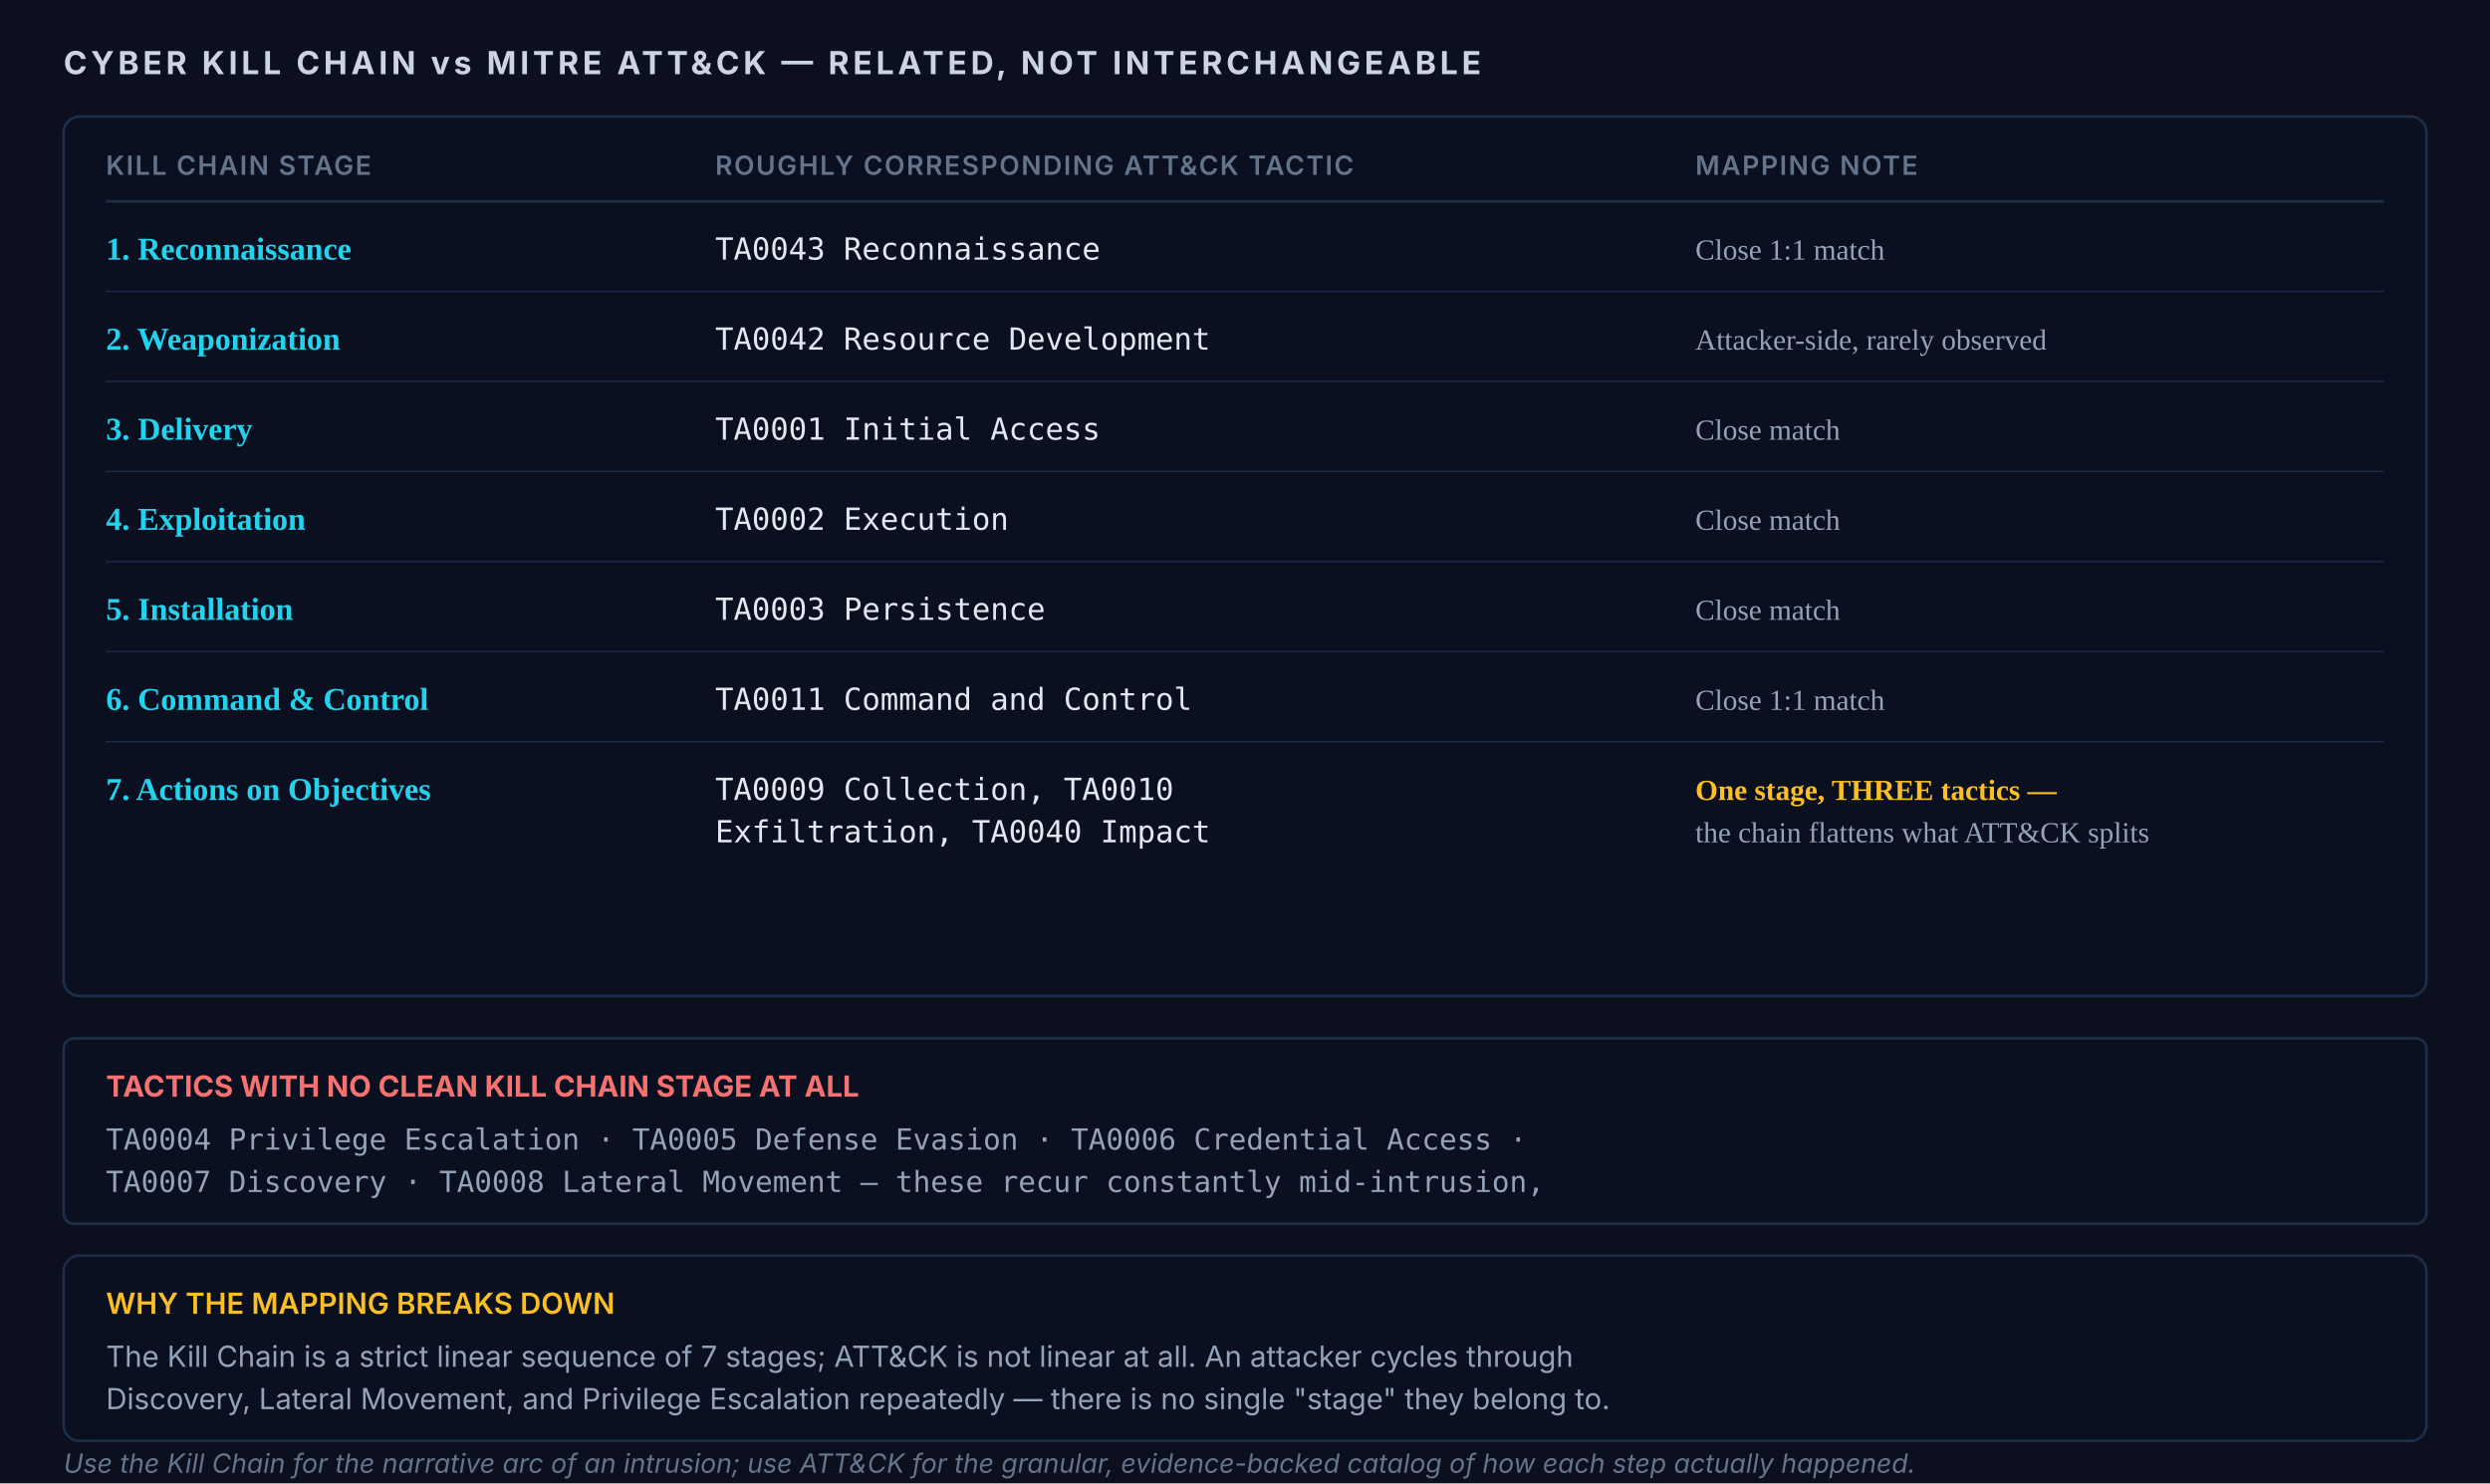
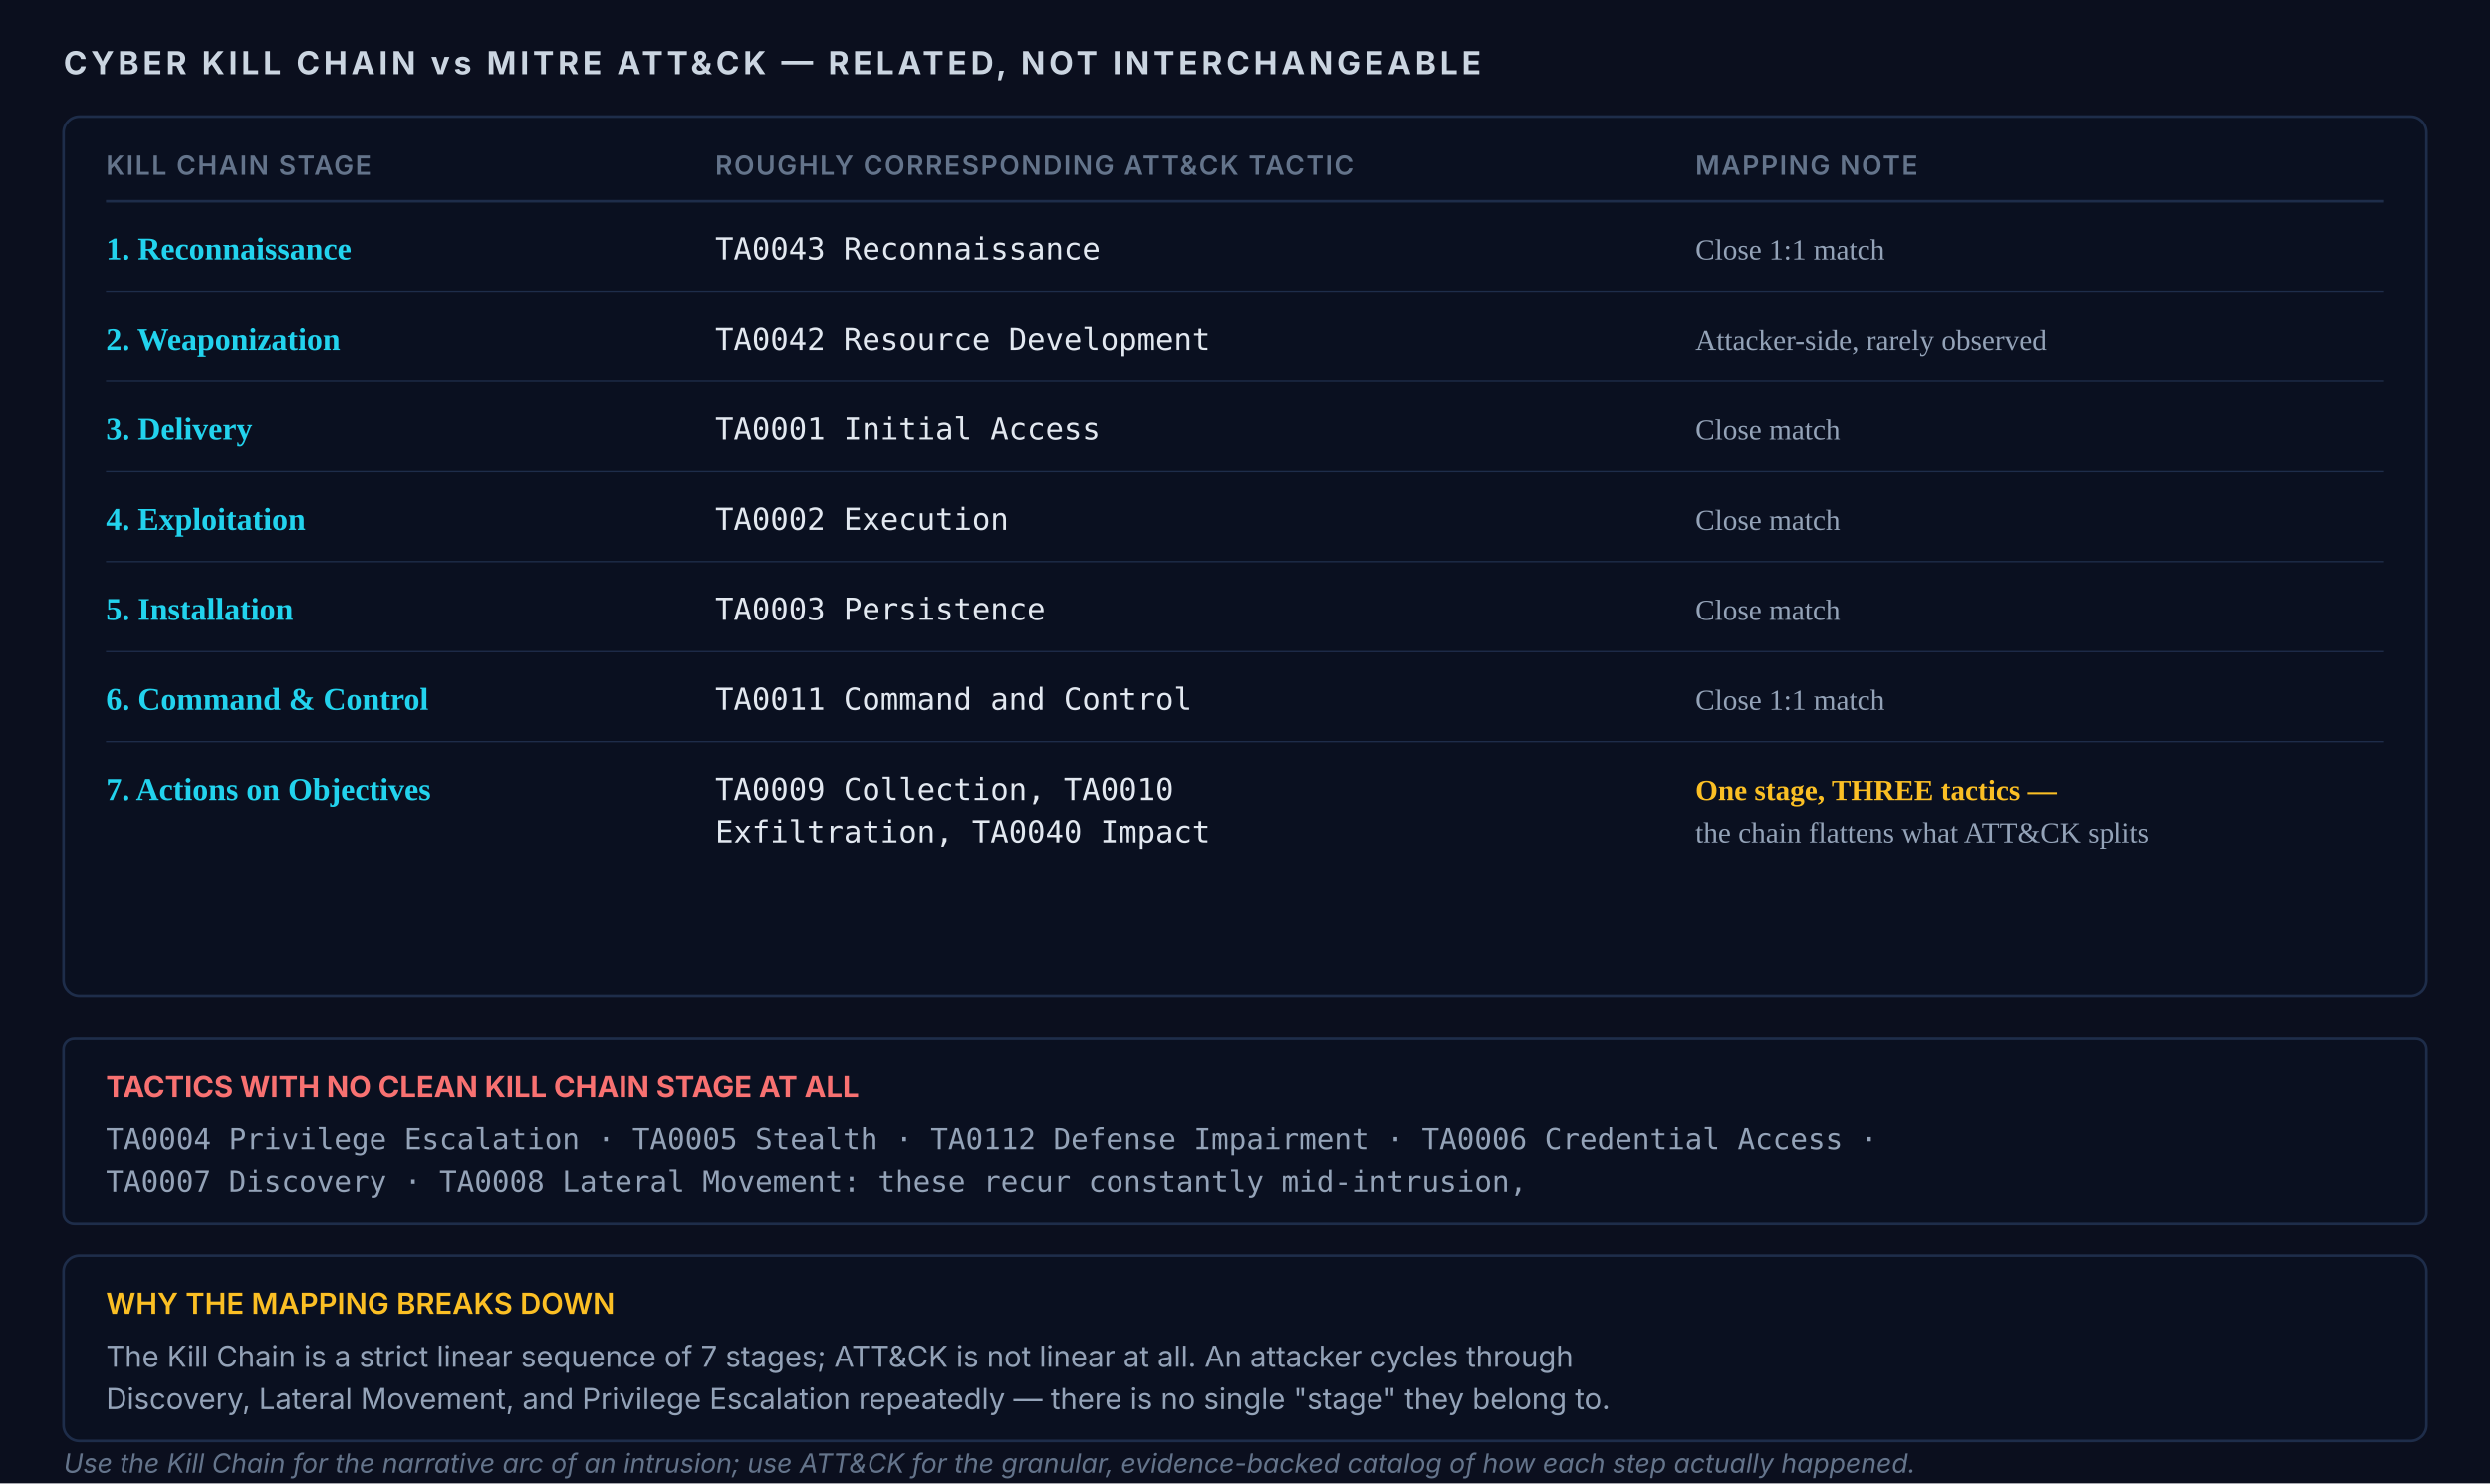
<svg xmlns="http://www.w3.org/2000/svg" viewBox="0 0 940 560" role="img" aria-label="Table matching the seven Cyber Kill Chain stages against their roughly corresponding MITRE ATT&amp;CK tactics, with a note explaining that ATT&amp;CK is not linear and some tactics have no clean Kill Chain equivalent">
  <defs>
    <style>
      .bg    { fill: #0b0f1e; }
      .panel { fill: #0a1020; stroke: #1e2d4a; stroke-width: 1; }
      .ui    { font-family: ui-sans-serif, system-ui, -apple-system, Segoe UI, sans-serif; }
      .mono  { font-family: ui-monospace, SFMono-Regular, Menlo, Consolas, monospace; font-size: 11px; }
      .val   { fill: #e2e8f0; font-size: 11.5px; }
      .dim   { fill: #64748b; font-size: 10px; }
      .head  { fill: #cbd5e1; font-size: 12px; font-weight: 700; letter-spacing: .12em; }
      .col   { fill: #64748b; font-size: 10px; font-weight: 600; letter-spacing: .06em; }
      .note  { fill: #94a3b8; font-size: 11px; }
      .cyan  { fill: #22d3ee; font-size: 12px; font-weight: 700; }
      .warn  { fill: #fbbf24; font-size: 11px; font-weight: 600; }
      .crit  { fill: #f87171; font-size: 11px; font-weight: 700; }
      .cap   { fill: #64748b; font-size: 10px; font-style: italic; }
    </style>
  </defs>
  <rect class="bg" width="940" height="560" />
  <text class="ui head" x="24" y="28">CYBER KILL CHAIN vs MITRE ATT&amp;CK — RELATED, NOT INTERCHANGEABLE</text>
  <rect class="panel" x="24" y="44" width="892" height="332" rx="6" />
  <text class="ui col" x="40" y="66">KILL CHAIN STAGE</text>
  <text class="ui col" x="270" y="66">ROUGHLY CORRESPONDING ATT&amp;CK TACTIC</text>
  <text class="ui col" x="640" y="66">MAPPING NOTE</text>
  <line x1="40" y1="76" x2="900" y2="76" stroke="#1e2d4a" stroke-width="1" />
  <text class="cyan" x="40" y="98">1. Reconnaissance</text>
  <text class="mono val" x="270" y="98">TA0043 Reconnaissance</text>
  <text class="note" x="640" y="98">Close 1:1 match</text>
  <line x1="40" y1="110" x2="900" y2="110" stroke="#1e2d4a" stroke-width=".5" />
  <text class="cyan" x="40" y="132">2. Weaponization</text>
  <text class="mono val" x="270" y="132">TA0042 Resource Development</text>
  <text class="note" x="640" y="132">Attacker-side, rarely observed</text>
  <line x1="40" y1="144" x2="900" y2="144" stroke="#1e2d4a" stroke-width=".5" />
  <text class="cyan" x="40" y="166">3. Delivery</text>
  <text class="mono val" x="270" y="166">TA0001 Initial Access</text>
  <text class="note" x="640" y="166">Close match</text>
  <line x1="40" y1="178" x2="900" y2="178" stroke="#1e2d4a" stroke-width=".5" />
  <text class="cyan" x="40" y="200">4. Exploitation</text>
  <text class="mono val" x="270" y="200">TA0002 Execution</text>
  <text class="note" x="640" y="200">Close match</text>
  <line x1="40" y1="212" x2="900" y2="212" stroke="#1e2d4a" stroke-width=".5" />
  <text class="cyan" x="40" y="234">5. Installation</text>
  <text class="mono val" x="270" y="234">TA0003 Persistence</text>
  <text class="note" x="640" y="234">Close match</text>
  <line x1="40" y1="246" x2="900" y2="246" stroke="#1e2d4a" stroke-width=".5" />
  <text class="cyan" x="40" y="268">6. Command &amp; Control</text>
  <text class="mono val" x="270" y="268">TA0011 Command and Control</text>
  <text class="note" x="640" y="268">Close 1:1 match</text>
  <line x1="40" y1="280" x2="900" y2="280" stroke="#1e2d4a" stroke-width=".5" />
  <text class="cyan" x="40" y="302">7. Actions on Objectives</text>
  <text class="mono val" x="270" y="302">TA0009 Collection, TA0010</text>
  <text class="mono val" x="270" y="318">Exfiltration, TA0040 Impact</text>
  <text class="warn" x="640" y="302">One stage, THREE tactics —</text>
  <text class="note" x="640" y="318">the chain flattens what ATT&amp;CK splits</text>
  <rect class="panel" x="24" y="392" width="892" height="70" rx="4" />
  <text class="ui crit" x="40" y="414">TACTICS WITH NO CLEAN KILL CHAIN STAGE AT ALL</text>
-   <text class="mono note" x="40" y="434">TA0004 Privilege Escalation · TA0005 Defense Evasion · TA0006 Credential Access ·</text>
-   <text class="mono note" x="40" y="450">TA0007 Discovery · TA0008 Lateral Movement — these recur constantly mid-intrusion,</text>
+   <text class="mono note" x="40" y="434">TA0004 Privilege Escalation · TA0005 Stealth · TA0112 Defense Impairment · TA0006 Credential Access ·</text>
+   <text class="mono note" x="40" y="450">TA0007 Discovery · TA0008 Lateral Movement: these recur constantly mid-intrusion,</text>
  <rect class="panel" x="24" y="474" width="892" height="70" rx="6" />
  <text class="ui warn" x="40" y="496">WHY THE MAPPING BREAKS DOWN</text>
  <text class="ui note" x="40" y="516">The Kill Chain is a strict linear sequence of 7 stages; ATT&amp;CK is not linear at all. An attacker cycles through</text>
  <text class="ui note" x="40" y="532">Discovery, Lateral Movement, and Privilege Escalation repeatedly — there is no single "stage" they belong to.</text>
  <text class="ui cap" x="24" y="556">Use the Kill Chain for the narrative arc of an intrusion; use ATT&amp;CK for the granular, evidence-backed catalog of how each step actually happened.</text>
</svg>
